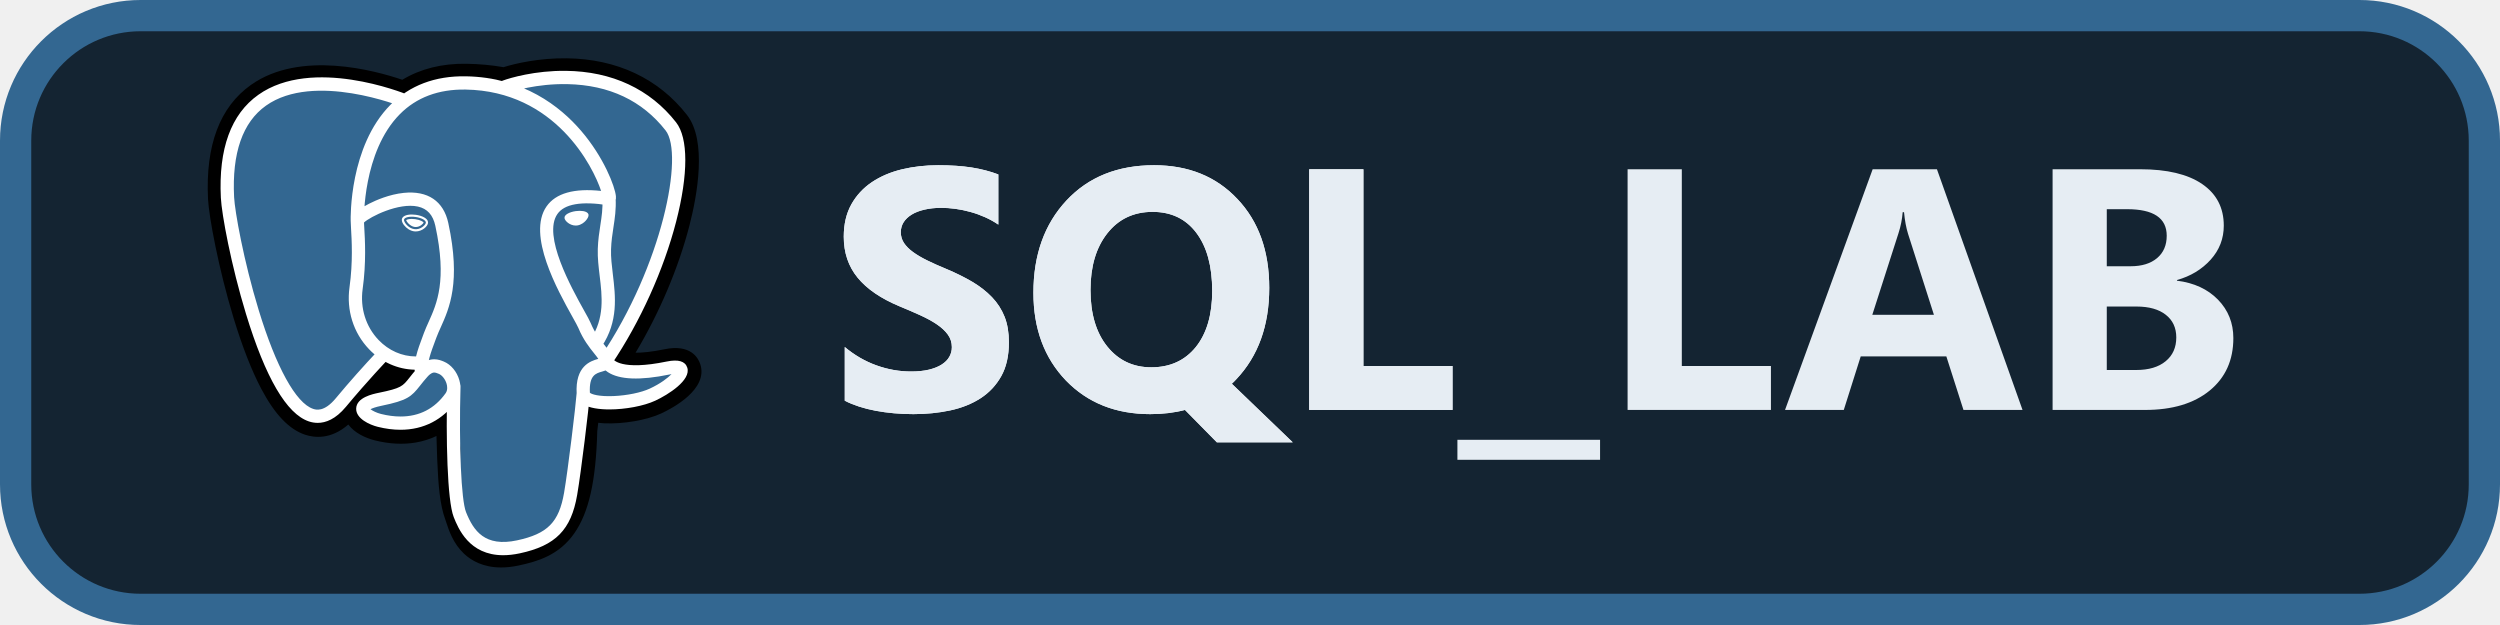
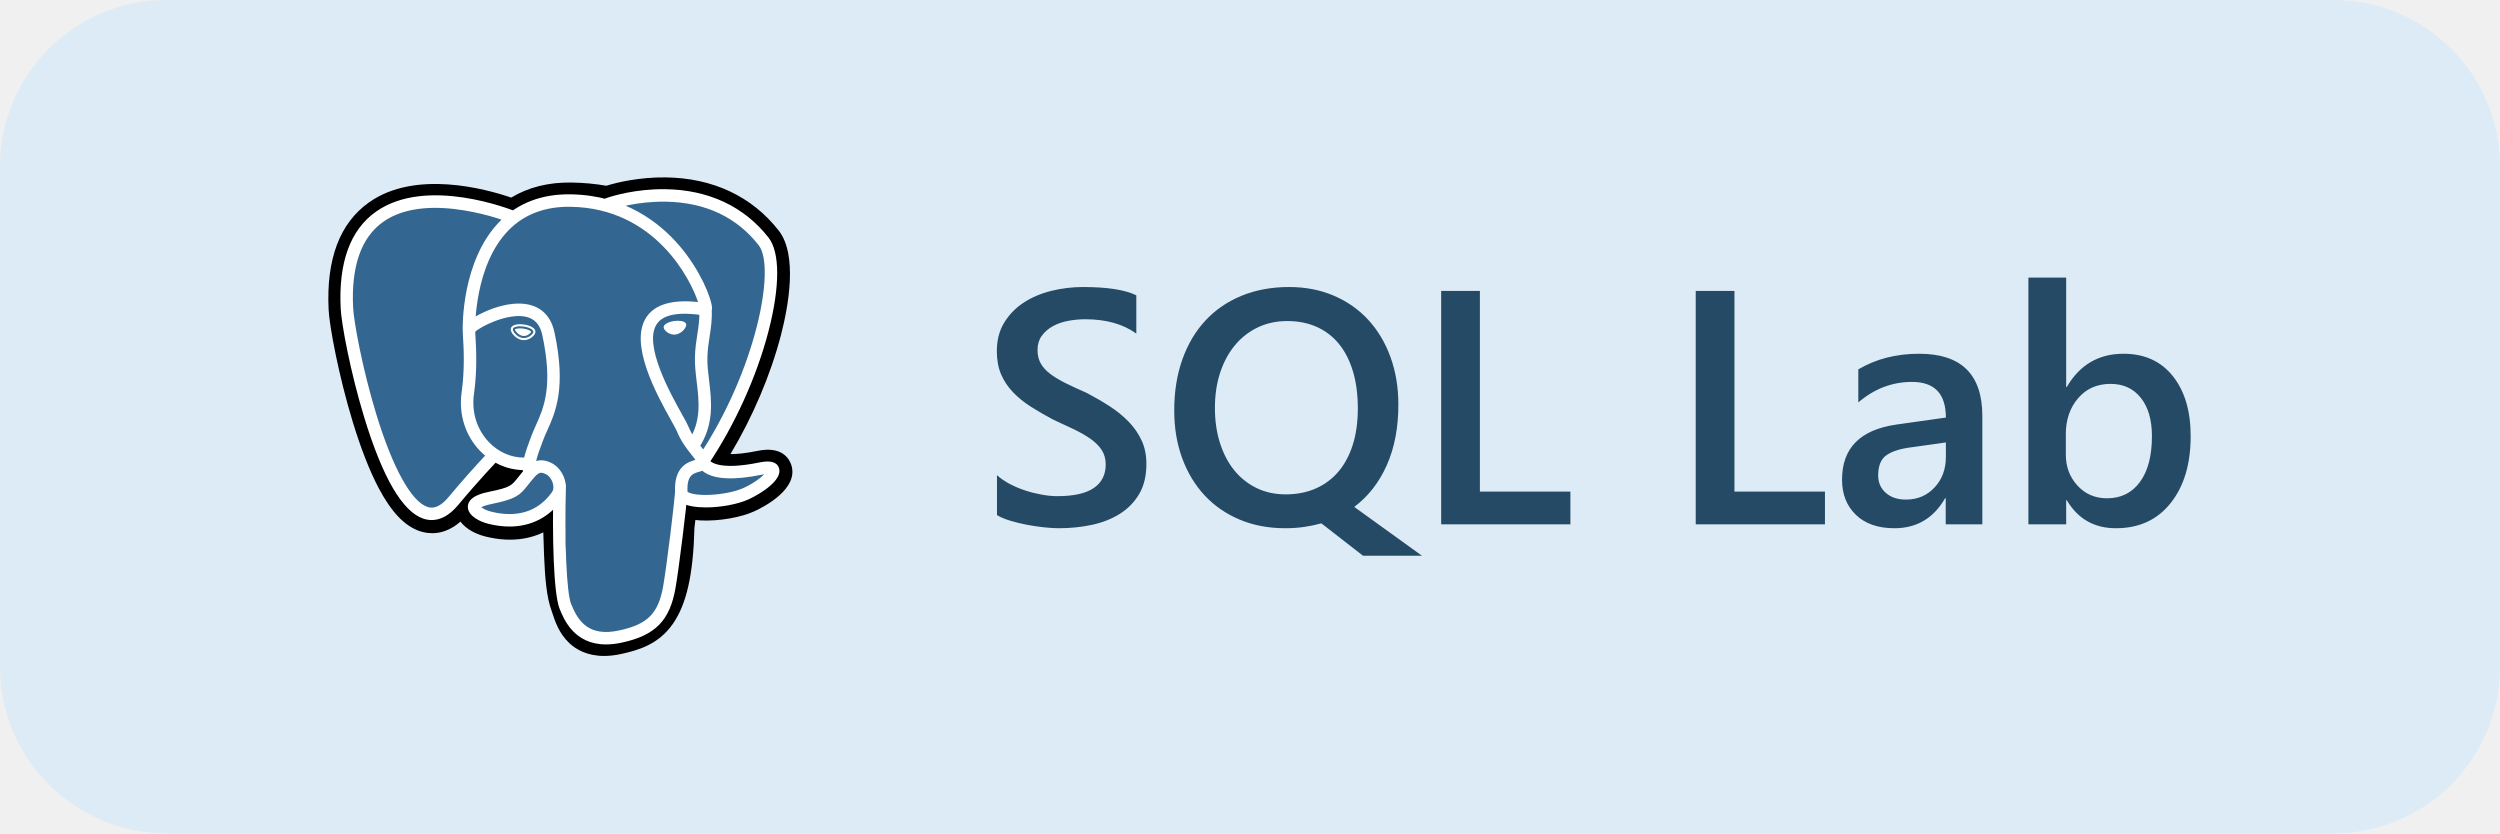
- <svg xmlns="http://www.w3.org/2000/svg" width="80" height="20" viewBox="0 0 80 20" role="img" aria-labelledby="title desc">
-   <rect x=".5" y=".5" width="79" height="19" rx="4" fill="#142432" stroke="#336791" />
-   <g transform="translate(6 1.5) scale(.133)">
+ <svg xmlns="http://www.w3.org/2000/svg" width="120" height="40" viewBox="0 0 120 40" role="img" aria-labelledby="title desc">
+   <rect width="120" height="40" rx="8" fill="#dcebf5" />
+   <g transform="translate(14.848 8) scale(.1875)">
    <path d="M93.809 92.112c.785-6.533.55-7.492 5.416-6.433l1.235.108c3.742.17 8.637-.602 11.513-1.938 6.191-2.873 9.861-7.668 3.758-6.409-13.924 2.873-14.881-1.842-14.881-1.842 14.703-21.815 20.849-49.508 15.543-56.287-14.47-18.489-39.517-9.746-39.936-9.52l-.134.025c-2.751-.571-5.83-.912-9.289-.968-6.301-.104-11.082 1.652-14.709 4.402 0 0-44.683-18.409-42.604 23.151.442 8.841 12.672 66.898 27.26 49.362 5.332-6.412 10.484-11.834 10.484-11.834 2.558 1.699 5.622 2.567 8.834 2.255l.249-.212c-.078.796-.044 1.575.099 2.497-3.757 4.199-2.653 4.936-10.166 6.482-7.602 1.566-3.136 4.355-.221 5.084 3.535.884 11.712 2.136 17.238-5.598l-.22.882c1.474 1.18 1.375 8.477 1.583 13.69.209 5.214.558 10.079 1.621 12.948 1.063 2.868 2.317 10.256 12.191 8.14 8.252-1.764 14.561-4.309 15.136-27.985" />
    <path d="M75.458 125.256c-4.367 0-7.211-1.689-8.938-3.32-2.607-2.46-3.641-5.629-4.259-7.522l-.267-.79c-1.244-3.358-1.666-8.193-1.916-14.419-.038-.935-.064-1.898-.093-2.919-.021-.747-.047-1.684-.085-2.664a18.8 18.8 0 01-4.962 1.568c-3.079.526-6.389.356-9.84-.507-2.435-.609-4.965-1.871-6.407-3.82-4.203 3.681-8.212 3.182-10.396 2.453-3.853-1.285-7.301-4.896-10.542-11.037-2.309-4.375-4.542-10.075-6.638-16.943-3.65-11.96-5.969-24.557-6.175-28.693C4.292 23.698 7.777 14.44 15.296 9.129 27.157.751 45.128 5.678 51.68 7.915c4.402-2.653 9.581-3.944 15.433-3.851 3.143.051 6.136.327 8.916.823 2.9-.912 8.628-2.221 15.185-2.139 12.081.144 22.092 4.852 28.949 13.615 4.894 6.252 2.474 19.381.597 26.651-2.642 10.226-7.271 21.102-12.957 30.57 1.544.011 3.781-.174 6.961-.831 6.274-1.295 8.109 2.069 8.607 3.575 1.995 6.042-6.677 10.608-9.382 11.864-3.466 1.609-9.117 2.589-13.745 2.377l-.202-.013-1.216-.107-.12 1.014-.116.991c-.311 11.999-2.025 19.598-5.552 24.619-3.697 5.264-8.835 6.739-13.361 7.709-1.544.33-2.947.474-4.219.474zm-9.19-43.671c2.819 2.256 3.066 6.501 3.287 14.434.028.99.054 1.927.089 2.802.106 2.65.355 8.855 1.327 11.477.137.371.26.747.39 1.146 1.083 3.316 1.626 4.979 6.309 3.978 3.931-.843 5.952-1.599 7.534-3.851 2.299-3.274 3.585-9.86 3.821-19.575l4.783.116-4.75-.57.14-1.186c.455-3.91.783-6.734 3.396-8.602 2.097-1.498 4.486-1.353 6.389-1.01-2.091-1.58-2.669-3.433-2.823-4.193l-.399-1.965 1.121-1.663c6.457-9.58 11.781-21.354 14.609-32.304 2.906-11.251 2.02-17.226 1.134-18.356-11.729-14.987-32.068-8.799-34.192-8.097l-.359.194-1.8.335-.922-.191c-2.542-.528-5.366-.82-8.393-.869-4.756-.08-8.593 1.044-11.739 3.431l-2.183 1.655-2.533-1.043c-5.412-2.213-21.308-6.662-29.696-.721-4.656 3.298-6.777 9.76-6.305 19.207.156 3.119 2.275 14.926 5.771 26.377 4.831 15.825 9.221 21.082 11.054 21.693.32.108 1.15-.537 1.976-1.529a270.708 270.708 0 0110.694-12.07l2.77-2.915 3.349 2.225c1.35.897 2.839 1.406 4.368 1.502l7.987-6.812-1.157 11.808c-.026.265-.039.626.065 1.296l.348 2.238-1.51 1.688-.174.196 4.388 2.025 1.836-2.301z" />
    <path fill="#336791" d="M115.731 77.44c-13.925 2.873-14.882-1.842-14.882-1.842 14.703-21.816 20.849-49.51 15.545-56.287C101.924.823 76.875 9.566 76.457 9.793l-.135.024c-2.751-.571-5.83-.911-9.291-.967-6.301-.103-11.08 1.652-14.707 4.402 0 0-44.684-18.408-42.606 23.151.442 8.842 12.672 66.899 27.26 49.363 5.332-6.412 10.483-11.834 10.483-11.834 2.559 1.699 5.622 2.567 8.833 2.255l.25-.212c-.078.796-.042 1.575.1 2.497-3.758 4.199-2.654 4.936-10.167 6.482-7.602 1.566-3.136 4.355-.22 5.084 3.534.884 11.712 2.136 17.237-5.598l-.221.882c1.473 1.18 2.507 7.672 2.334 13.557-.174 5.885-.29 9.926.871 13.082 1.16 3.156 2.316 10.256 12.192 8.14 8.252-1.768 12.528-6.351 13.124-13.995.422-5.435 1.377-4.631 1.438-9.49l.767-2.3c.884-7.367.14-9.743 5.225-8.638l1.235.108c3.742.17 8.639-.602 11.514-1.938 6.19-2.871 9.861-7.667 3.758-6.408z" />
    <path fill="#fff" d="M75.957 122.307c-8.232 0-10.84-6.519-11.907-9.185-1.562-3.907-1.899-19.069-1.551-31.503a1.59 1.59 0 011.64-1.55 1.594 1.594 0 011.55 1.639c-.401 14.341.168 27.337 1.324 30.229 1.804 4.509 4.54 8.453 12.275 6.796 7.343-1.575 10.093-4.359 11.318-11.46.94-5.449 2.799-20.951 3.028-24.01a1.593 1.593 0 011.71-1.472 1.597 1.597 0 011.472 1.71c-.239 3.185-2.089 18.657-3.065 24.315-1.446 8.387-5.185 12.191-13.794 14.037-1.463.313-2.792.453-4 .454zM31.321 90.466a6.71 6.71 0 01-2.116-.35c-5.347-1.784-10.44-10.492-15.138-25.885-3.576-11.717-5.842-23.947-6.041-27.922-.589-11.784 2.445-20.121 9.02-24.778 13.007-9.216 34.888-.44 35.813-.062a1.596 1.596 0 01-1.207 2.955c-.211-.086-21.193-8.492-32.768-.285-5.622 3.986-8.203 11.392-7.672 22.011.167 3.349 2.284 15.285 5.906 27.149 4.194 13.742 8.967 22.413 13.096 23.79.648.216 2.62.873 5.439-2.517A245.272 245.272 0 0145.88 73.046a1.596 1.596 0 012.304 2.208c-.048.05-4.847 5.067-10.077 11.359-2.477 2.979-4.851 3.853-6.786 3.853zm69.429-13.445a1.596 1.596 0 01-1.322-2.487c14.863-22.055 20.08-48.704 15.612-54.414-5.624-7.186-13.565-10.939-23.604-11.156-7.433-.16-13.341 1.738-14.307 2.069l-.243.099c-.971.305-1.716-.227-1.997-.849a1.6 1.6 0 01.631-2.025c.046-.027.192-.089.429-.176l-.021.006.021-.007c1.641-.601 7.639-2.4 15.068-2.315 11.108.118 20.284 4.401 26.534 12.388 2.957 3.779 2.964 12.485.019 23.887-3.002 11.625-8.651 24.118-15.497 34.277-.306.457-.81.703-1.323.703zm.76 10.21c-2.538 0-4.813-.358-6.175-1.174-1.4-.839-1.667-1.979-1.702-2.584-.382-6.71 3.32-7.878 5.208-8.411-.263-.398-.637-.866-1.024-1.349-1.101-1.376-2.609-3.26-3.771-6.078-.182-.44-.752-1.463-1.412-2.648-3.579-6.418-11.026-19.773-6.242-26.612 2.214-3.165 6.623-4.411 13.119-3.716C97.6 28.837 88.5 10.625 66.907 10.271c-6.494-.108-11.82 1.889-15.822 5.93-8.96 9.049-8.636 25.422-8.631 25.586a1.595 1.595 0 11-3.19.084c-.02-.727-.354-17.909 9.554-27.916C53.455 9.272 59.559 6.96 66.96 7.081c13.814.227 22.706 7.25 27.732 13.101 5.479 6.377 8.165 13.411 8.386 15.759.165 1.746-1.088 2.095-1.341 2.147l-.576.013c-6.375-1.021-10.465-.312-12.156 2.104-3.639 5.201 3.406 17.834 6.414 23.229.768 1.376 1.322 2.371 1.576 2.985.988 2.396 2.277 4.006 3.312 5.3.911 1.138 1.7 2.125 1.982 3.283.131.23 1.99 2.98 13.021.703 2.765-.57 4.423-.083 4.93 1.45.997 3.015-4.597 6.532-7.694 7.97-2.775 1.29-7.204 2.106-11.036 2.106zm-4.696-4.021c.35.353 2.101.962 5.727.806 3.224-.138 6.624-.839 8.664-1.786 2.609-1.212 4.351-2.567 5.253-3.492l-.5.092c-7.053 1.456-12.042 1.262-14.828-.577a6.162 6.162 0 01-.54-.401c-.302.119-.581.197-.78.253-1.58.443-3.214.902-2.996 5.105zm-45.562 8.915c-1.752 0-3.596-.239-5.479-.71-1.951-.488-5.24-1.957-5.19-4.37.057-2.707 3.994-3.519 5.476-3.824 5.354-1.103 5.703-1.545 7.376-3.67.488-.619 1.095-1.39 1.923-2.314 1.229-1.376 2.572-2.073 3.992-2.073.989 0 1.8.335 2.336.558 1.708.708 3.133 2.42 3.719 4.467.529 1.847.276 3.625-.71 5.006-3.237 4.533-7.886 6.93-13.443 6.93zm-7.222-4.943c.481.372 1.445.869 2.518 1.137 1.631.408 3.213.615 4.705.615 4.546 0 8.196-1.882 10.847-5.594.553-.774.387-1.757.239-2.274-.31-1.083-1.08-2.068-1.873-2.397-.43-.178-.787-.314-1.115-.314-.176 0-.712 0-1.614 1.009a41.146 41.146 0 00-1.794 2.162c-2.084 2.646-3.039 3.544-9.239 4.821-1.513.31-2.289.626-2.674.835zm12.269-7.36a1.596 1.596 0 01-1.575-1.354 8.218 8.218 0 01-.08-.799c-4.064-.076-7.985-1.82-10.962-4.926-3.764-3.927-5.477-9.368-4.699-14.927.845-6.037.529-11.366.359-14.229-.047-.796-.081-1.371-.079-1.769.003-.505.013-1.844 4.489-4.113 1.592-.807 4.784-2.215 8.271-2.576 5.777-.597 9.585 1.976 10.725 7.246 3.077 14.228.244 20.521-1.825 25.117-.385.856-.749 1.664-1.04 2.447l-.257.69c-1.093 2.931-2.038 5.463-1.748 7.354a1.595 1.595 0 01-1.335 1.819l-.244.02zM42.464 42.26l.062 1.139c.176 2.974.504 8.508-.384 14.86-.641 4.585.759 9.06 3.843 12.276 2.437 2.542 5.644 3.945 8.94 3.945h.068c.369-1.555.982-3.197 1.642-4.966l.255-.686c.329-.884.714-1.74 1.122-2.646 1.991-4.424 4.47-9.931 1.615-23.132-.565-2.615-1.936-4.128-4.189-4.627-4.628-1.022-11.525 2.459-12.974 3.837zm9.63-.677c-.08.564 1.033 2.07 2.485 2.271 1.449.203 2.689-.975 2.768-1.539.079-.564-1.033-1.186-2.485-1.388-1.451-.202-2.691.092-2.768.656zm2.818 2.826l-.407-.028c-.9-.125-1.81-.692-2.433-1.518-.219-.29-.576-.852-.505-1.354.101-.736.999-1.177 2.4-1.177.313 0 .639.023.967.069.766.106 1.477.327 2.002.62.91.508.977 1.075.936 1.368-.112.813-1.405 2.02-2.96 2.02zm-2.289-2.732c.045.348.907 1.496 2.029 1.651l.261.018c1.036 0 1.81-.815 1.901-1.082-.096-.182-.762-.634-2.025-.81a5.823 5.823 0 00-.821-.059c-.812 0-1.243.183-1.345.282zm43.605-1.245c.079.564-1.033 2.07-2.484 2.272-1.45.202-2.691-.975-2.771-1.539-.076-.564 1.036-1.187 2.486-1.388 1.45-.203 2.689.092 2.769.655zm-2.819 2.56c-1.396 0-2.601-1.086-2.7-1.791-.115-.846 1.278-1.489 2.712-1.688.316-.044.629-.066.93-.066 1.238 0 2.058.363 2.14.949.053.379-.238.964-.739 1.492-.331.347-1.026.948-1.973 1.079l-.37.025zm.943-3.013c-.276 0-.564.021-.856.061-1.441.201-2.301.779-2.259 1.089.048.341.968 1.332 2.173 1.332l.297-.021c.787-.109 1.378-.623 1.66-.919.443-.465.619-.903.598-1.052-.028-.198-.56-.49-1.613-.49zm3.965 32.843a1.594 1.594 0 01-1.324-2.483c3.398-5.075 2.776-10.25 2.175-15.255-.257-2.132-.521-4.337-.453-6.453.07-2.177.347-3.973.614-5.71.317-2.058.617-4.002.493-6.31a1.595 1.595 0 113.186-.172c.142 2.638-.197 4.838-.525 6.967-.253 1.643-.515 3.342-.578 5.327-.061 1.874.178 3.864.431 5.97.64 5.322 1.365 11.354-2.691 17.411a1.596 1.596 0 01-1.328.708z" />
  </g>
-   <path fill="#e6edf3" d="M27.032 12.823L27.032 11.104C27.344 11.365 27.682 11.561 28.047 11.692C28.413 11.823 28.781 11.888 29.154 11.888C29.372 11.888 29.563 11.868 29.726 11.829C29.889 11.789 30.025 11.735 30.134 11.665C30.243 11.595 30.325 11.513 30.378 11.418C30.432 11.323 30.459 11.22 30.459 11.109C30.459 10.959 30.416 10.824 30.33 10.706C30.244 10.588 30.127 10.479 29.978 10.379C29.83 10.278 29.653 10.182 29.449 10.089C29.245 9.996 29.025 9.901 28.789 9.804C28.187 9.553 27.739 9.247 27.443 8.885C27.148 8.524 27 8.087 27 7.575C27 7.174 27.081 6.829 27.242 6.541C27.403 6.253 27.622 6.016 27.9 5.829C28.177 5.643 28.499 5.506 28.864 5.418C29.229 5.331 29.616 5.287 30.024 5.287C30.425 5.287 30.78 5.311 31.09 5.359C31.4 5.408 31.685 5.482 31.947 5.582L31.947 7.188C31.818 7.099 31.677 7.02 31.525 6.952C31.373 6.884 31.216 6.827 31.055 6.783C30.894 6.738 30.734 6.705 30.574 6.683C30.415 6.662 30.264 6.651 30.121 6.651C29.924 6.651 29.745 6.67 29.584 6.708C29.422 6.745 29.286 6.798 29.175 6.866C29.064 6.934 28.978 7.015 28.917 7.11C28.857 7.205 28.826 7.312 28.826 7.43C28.826 7.559 28.86 7.674 28.928 7.776C28.996 7.878 29.093 7.975 29.218 8.066C29.344 8.158 29.496 8.247 29.675 8.335C29.854 8.423 30.056 8.513 30.282 8.606C30.59 8.735 30.866 8.872 31.112 9.017C31.357 9.162 31.567 9.326 31.743 9.509C31.918 9.691 32.052 9.9 32.146 10.134C32.239 10.369 32.285 10.642 32.285 10.953C32.285 11.383 32.204 11.744 32.041 12.036C31.878 12.327 31.657 12.564 31.377 12.745C31.098 12.925 30.773 13.055 30.403 13.134C30.032 13.213 29.641 13.252 29.229 13.252C28.806 13.252 28.405 13.216 28.023 13.145C27.642 13.073 27.312 12.966 27.032 12.823ZM36.808 13.252C35.705 13.252 34.806 12.894 34.111 12.178C33.417 11.455 33.069 10.518 33.069 9.369C33.069 8.155 33.422 7.17 34.127 6.415C34.829 5.663 35.764 5.287 36.931 5.287C38.03 5.287 38.918 5.647 39.595 6.366C40.276 7.083 40.616 8.031 40.616 9.213C40.616 10.42 40.263 11.396 39.558 12.14C39.533 12.165 39.509 12.19 39.488 12.213C39.466 12.236 39.443 12.259 39.418 12.28L41.368 14.155L38.94 14.155L37.919 13.118C37.583 13.207 37.212 13.252 36.808 13.252ZM36.883 6.78C36.278 6.78 35.794 7.009 35.433 7.468C35.075 7.922 34.896 8.526 34.896 9.278C34.896 10.04 35.075 10.644 35.433 11.088C35.791 11.532 36.26 11.754 36.84 11.754C37.438 11.754 37.912 11.539 38.263 11.109C38.614 10.672 38.79 10.073 38.79 9.31C38.79 8.515 38.619 7.894 38.279 7.446C37.943 7.002 37.477 6.78 36.883 6.78ZM46.481 13.118L41.894 13.118L41.894 5.416L43.629 5.416L43.629 11.711L46.481 11.711ZM51.202 14.713L46.637 14.713L46.637 14.074L51.202 14.074ZM56.67 13.118L52.083 13.118L52.083 5.416L53.818 5.416L53.818 11.711L56.67 11.711ZM64.721 13.118L62.831 13.118L62.283 11.405L59.543 11.405L59.001 13.118L57.121 13.118L59.925 5.416L61.982 5.416ZM61.885 10.073L61.058 7.484C60.997 7.29 60.954 7.059 60.929 6.791L60.886 6.791C60.868 7.016 60.824 7.24 60.752 7.462L59.914 10.073ZM65.683 13.118L65.683 5.416L68.486 5.416C69.346 5.416 70.006 5.573 70.468 5.888C70.93 6.204 71.161 6.648 71.161 7.22C71.161 7.636 71.021 7.999 70.74 8.311C70.458 8.622 70.099 8.839 69.663 8.961L69.663 8.982C70.21 9.05 70.648 9.253 70.976 9.589C71.303 9.926 71.467 10.336 71.467 10.819C71.467 11.525 71.215 12.084 70.71 12.498C70.205 12.911 69.516 13.118 68.642 13.118ZM67.417 6.694L67.417 8.52L68.18 8.52C68.538 8.52 68.82 8.433 69.026 8.26C69.232 8.086 69.335 7.847 69.335 7.543C69.335 6.977 68.912 6.694 68.067 6.694ZM67.417 9.809L67.417 11.84L68.357 11.84C68.758 11.84 69.073 11.747 69.3 11.56C69.527 11.374 69.641 11.12 69.641 10.798C69.641 10.49 69.529 10.248 69.305 10.073C69.082 9.897 68.769 9.809 68.368 9.809Z" />
-   <path fill="#e6edf3" d="M27.032 12.823L27.032 11.104C27.344 11.365 27.682 11.561 28.047 11.692C28.413 11.823 28.781 11.888 29.154 11.888C29.372 11.888 29.563 11.868 29.726 11.829C29.889 11.789 30.025 11.735 30.134 11.665C30.243 11.595 30.325 11.513 30.378 11.418C30.432 11.323 30.459 11.22 30.459 11.109C30.459 10.959 30.416 10.824 30.33 10.706C30.244 10.588 30.127 10.479 29.978 10.379C29.83 10.278 29.653 10.182 29.449 10.089C29.245 9.996 29.025 9.901 28.789 9.804C28.187 9.553 27.739 9.247 27.443 8.885C27.148 8.524 27 8.087 27 7.575C27 7.174 27.081 6.829 27.242 6.541C27.403 6.253 27.622 6.016 27.9 5.829C28.177 5.643 28.499 5.506 28.864 5.418C29.229 5.331 29.616 5.287 30.024 5.287C30.425 5.287 30.78 5.311 31.09 5.359C31.4 5.408 31.685 5.482 31.947 5.582L31.947 7.188C31.818 7.099 31.677 7.02 31.525 6.952C31.373 6.884 31.216 6.827 31.055 6.783C30.894 6.738 30.734 6.705 30.574 6.683C30.415 6.662 30.264 6.651 30.121 6.651C29.924 6.651 29.745 6.67 29.584 6.708C29.422 6.745 29.286 6.798 29.175 6.866C29.064 6.934 28.978 7.015 28.917 7.11C28.857 7.205 28.826 7.312 28.826 7.43C28.826 7.559 28.86 7.674 28.928 7.776C28.996 7.878 29.093 7.975 29.218 8.066C29.344 8.158 29.496 8.247 29.675 8.335C29.854 8.423 30.056 8.513 30.282 8.606C30.59 8.735 30.866 8.872 31.112 9.017C31.357 9.162 31.567 9.326 31.743 9.509C31.918 9.691 32.052 9.9 32.146 10.134C32.239 10.369 32.285 10.642 32.285 10.953C32.285 11.383 32.204 11.744 32.041 12.036C31.878 12.327 31.657 12.564 31.377 12.745C31.098 12.925 30.773 13.055 30.403 13.134C30.032 13.213 29.641 13.252 29.229 13.252C28.806 13.252 28.405 13.216 28.023 13.145C27.642 13.073 27.312 12.966 27.032 12.823ZM36.808 13.252C35.705 13.252 34.806 12.894 34.111 12.178C33.417 11.455 33.069 10.518 33.069 9.369C33.069 8.155 33.422 7.17 34.127 6.415C34.829 5.663 35.764 5.287 36.931 5.287C38.03 5.287 38.918 5.647 39.595 6.366C40.276 7.083 40.616 8.031 40.616 9.213C40.616 10.42 40.263 11.396 39.558 12.14C39.533 12.165 39.509 12.19 39.488 12.213C39.466 12.236 39.443 12.259 39.418 12.28L41.368 14.155L38.94 14.155L37.919 13.118C37.583 13.207 37.212 13.252 36.808 13.252ZM36.883 6.78C36.278 6.78 35.794 7.009 35.433 7.468C35.075 7.922 34.896 8.526 34.896 9.278C34.896 10.04 35.075 10.644 35.433 11.088C35.791 11.532 36.26 11.754 36.84 11.754C37.438 11.754 37.912 11.539 38.263 11.109C38.614 10.672 38.79 10.073 38.79 9.31C38.79 8.515 38.619 7.894 38.279 7.446C37.943 7.002 37.477 6.78 36.883 6.78ZM46.481 13.118L41.894 13.118L41.894 5.416L43.629 5.416L43.629 11.711L46.481 11.711Z" />
+   <path id="label" fill="#244a65" d="M47.855 24.723L47.855 22.809C48.027 22.965 48.232 23.105 48.469 23.23C48.706 23.355 48.957 23.461 49.223 23.547C49.488 23.633 49.754 23.699 50.02 23.746C50.285 23.793 50.53 23.816 50.754 23.816C51.535 23.816 52.117 23.686 52.5 23.426C52.883 23.165 53.074 22.788 53.074 22.293C53.074 22.027 53.01 21.797 52.883 21.602C52.755 21.406 52.577 21.228 52.348 21.066C52.118 20.905 51.849 20.75 51.539 20.602C51.229 20.453 50.897 20.298 50.543 20.137C50.163 19.934 49.809 19.728 49.48 19.52C49.152 19.311 48.867 19.081 48.625 18.828C48.383 18.576 48.193 18.29 48.055 17.973C47.917 17.655 47.848 17.283 47.848 16.855C47.848 16.329 47.966 15.872 48.203 15.484C48.44 15.096 48.753 14.776 49.141 14.523C49.529 14.271 49.97 14.083 50.465 13.961C50.96 13.839 51.465 13.777 51.98 13.777C53.152 13.777 54.007 13.91 54.543 14.176L54.543 16.012C53.908 15.553 53.09 15.324 52.09 15.324C51.814 15.324 51.539 15.35 51.266 15.402C50.992 15.454 50.747 15.54 50.531 15.66C50.315 15.78 50.139 15.934 50.004 16.121C49.868 16.309 49.801 16.535 49.801 16.801C49.801 17.051 49.853 17.267 49.957 17.449C50.061 17.632 50.214 17.798 50.414 17.949C50.615 18.1 50.859 18.247 51.148 18.391C51.438 18.534 51.772 18.689 52.152 18.855C52.543 19.059 52.911 19.272 53.258 19.496C53.604 19.72 53.909 19.967 54.172 20.238C54.435 20.509 54.643 20.81 54.797 21.141C54.951 21.471 55.027 21.848 55.027 22.27C55.027 22.837 54.913 23.316 54.684 23.707C54.454 24.098 54.146 24.415 53.758 24.66C53.37 24.905 52.923 25.082 52.418 25.191C51.913 25.301 51.379 25.355 50.816 25.355C50.629 25.355 50.398 25.341 50.125 25.313C49.852 25.284 49.572 25.242 49.285 25.188C48.999 25.133 48.728 25.066 48.473 24.988C48.217 24.91 48.012 24.822 47.855 24.723ZM61.699 25.355C60.892 25.355 60.16 25.217 59.504 24.941C58.848 24.665 58.288 24.279 57.824 23.781C57.361 23.284 57.001 22.689 56.746 21.996C56.491 21.303 56.363 20.538 56.363 19.699C56.363 18.803 56.492 17.991 56.75 17.262C57.008 16.533 57.375 15.91 57.852 15.395C58.328 14.879 58.908 14.48 59.59 14.199C60.272 13.918 61.035 13.777 61.879 13.777C62.66 13.777 63.374 13.915 64.02 14.191C64.665 14.467 65.217 14.854 65.676 15.352C66.134 15.849 66.49 16.444 66.742 17.137C66.995 17.829 67.121 18.592 67.121 19.426C67.121 20.53 66.936 21.497 66.566 22.328C66.197 23.159 65.676 23.827 65.004 24.332L68.254 26.676L65.426 26.676L63.426 25.121C63.16 25.194 62.884 25.251 62.598 25.293C62.311 25.335 62.012 25.355 61.699 25.355ZM61.785 15.41C61.275 15.41 60.807 15.51 60.383 15.711C59.958 15.911 59.592 16.195 59.285 16.563C58.978 16.93 58.74 17.368 58.57 17.879C58.401 18.389 58.316 18.957 58.316 19.582C58.316 20.202 58.398 20.767 58.563 21.277C58.727 21.788 58.957 22.224 59.254 22.586C59.551 22.948 59.908 23.229 60.324 23.43C60.741 23.63 61.202 23.73 61.707 23.73C62.243 23.73 62.725 23.637 63.152 23.449C63.579 23.262 63.943 22.992 64.242 22.641C64.542 22.289 64.772 21.858 64.934 21.348C65.095 20.837 65.176 20.257 65.176 19.605C65.176 18.939 65.098 18.345 64.941 17.824C64.785 17.303 64.561 16.865 64.27 16.508C63.978 16.151 63.622 15.879 63.203 15.691C62.784 15.504 62.311 15.41 61.785 15.41ZM75.379 25.168L69.176 25.168L69.176 13.965L71.035 13.965L71.035 23.598L75.379 23.598ZM87.598 25.168L81.395 25.168L81.395 13.965L83.254 13.965L83.254 23.598L87.598 23.598ZM95.152 25.168L93.395 25.168L93.395 23.918L93.363 23.918C92.811 24.876 92.001 25.355 90.934 25.355C90.147 25.355 89.531 25.142 89.086 24.715C88.641 24.288 88.418 23.723 88.418 23.02C88.418 21.509 89.288 20.629 91.027 20.379L93.402 20.043C93.402 18.902 92.861 18.332 91.777 18.332C90.824 18.332 89.965 18.66 89.199 19.316L89.199 17.73C90.043 17.23 91.017 16.98 92.121 16.98C94.142 16.98 95.152 17.975 95.152 19.965ZM93.402 21.238L91.723 21.473C91.202 21.54 90.81 21.667 90.547 21.852C90.284 22.036 90.152 22.361 90.152 22.824C90.152 23.163 90.273 23.44 90.516 23.656C90.758 23.872 91.082 23.98 91.488 23.98C92.04 23.98 92.497 23.786 92.859 23.398C93.221 23.01 93.402 22.522 93.402 21.934ZM99.207 24.012L99.176 24.012L99.176 25.168L97.363 25.168L97.363 13.324L99.176 13.324L99.176 18.574L99.207 18.574C99.827 17.512 100.733 16.98 101.926 16.98C102.936 16.98 103.727 17.339 104.297 18.055C104.867 18.771 105.152 19.73 105.152 20.934C105.152 22.272 104.832 23.344 104.191 24.148C103.551 24.953 102.676 25.355 101.566 25.355C100.525 25.355 99.738 24.908 99.207 24.012ZM99.16 20.832L99.16 21.824C99.16 22.408 99.346 22.902 99.719 23.309C100.091 23.715 100.564 23.918 101.137 23.918C101.809 23.918 102.336 23.656 102.719 23.133C103.102 22.609 103.293 21.879 103.293 20.941C103.293 20.155 103.115 19.539 102.758 19.094C102.401 18.648 101.918 18.426 101.309 18.426C100.663 18.426 100.143 18.655 99.75 19.113C99.357 19.572 99.16 20.145 99.16 20.832Z" />
</svg>
